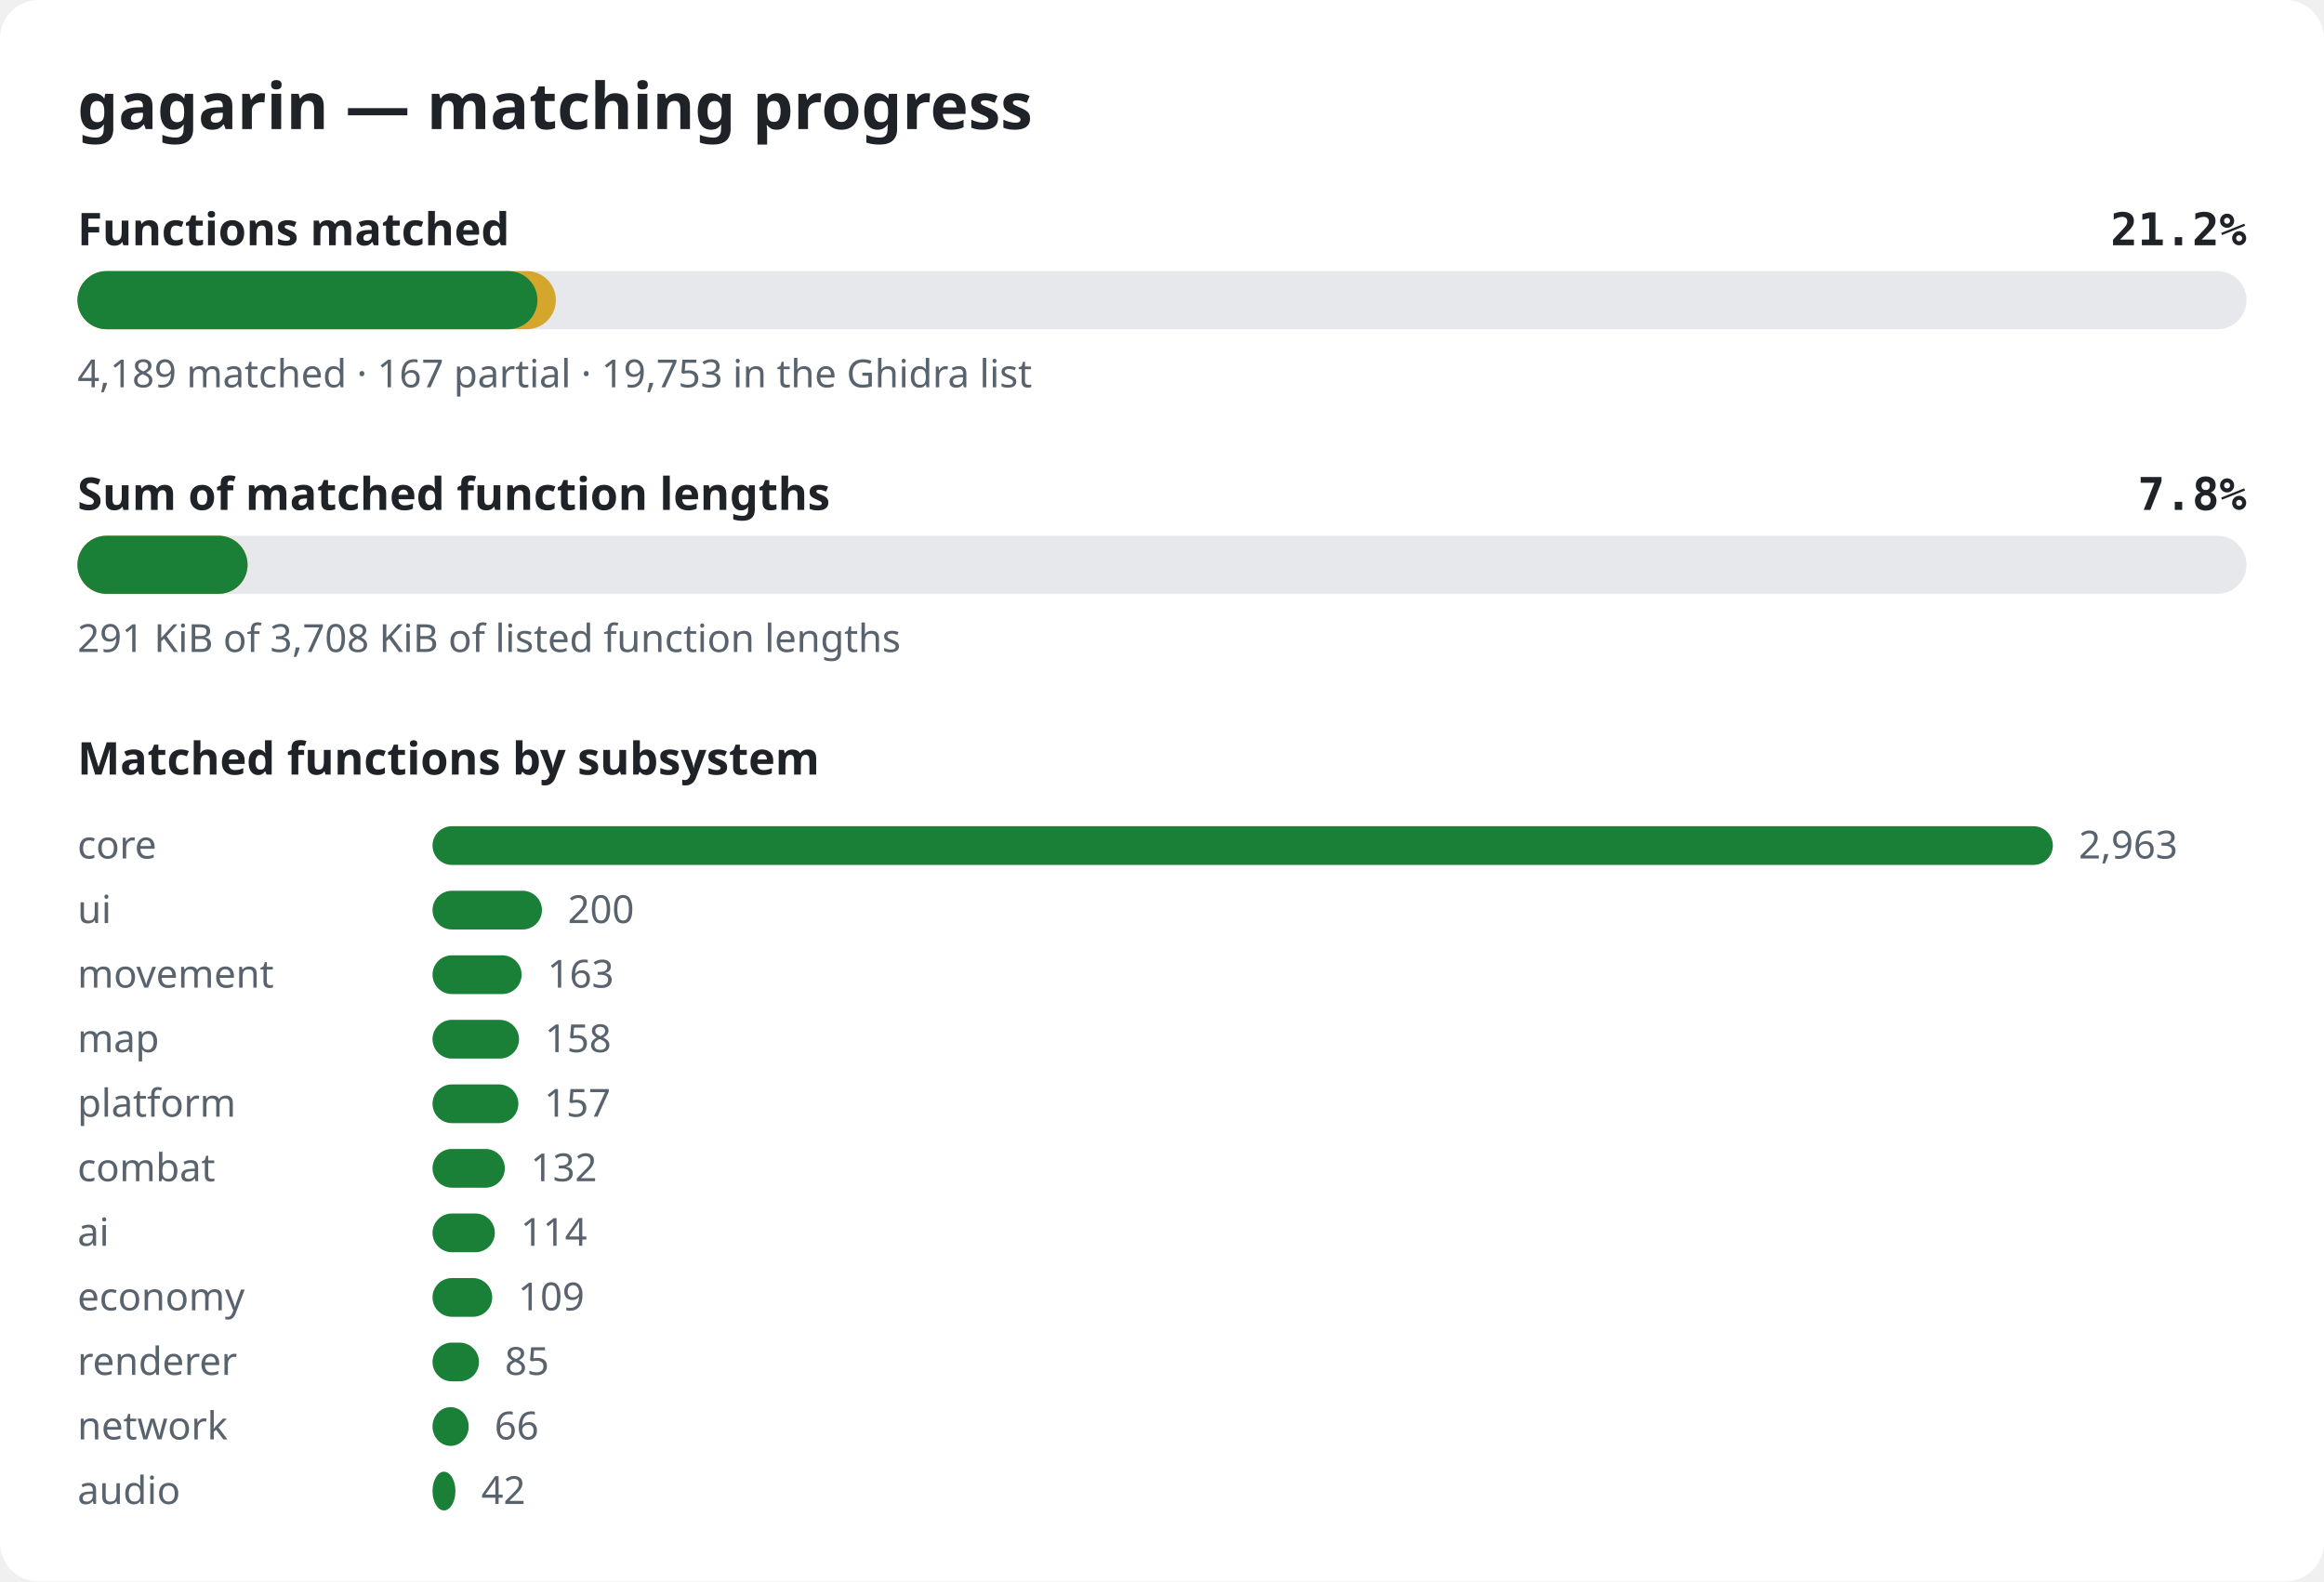
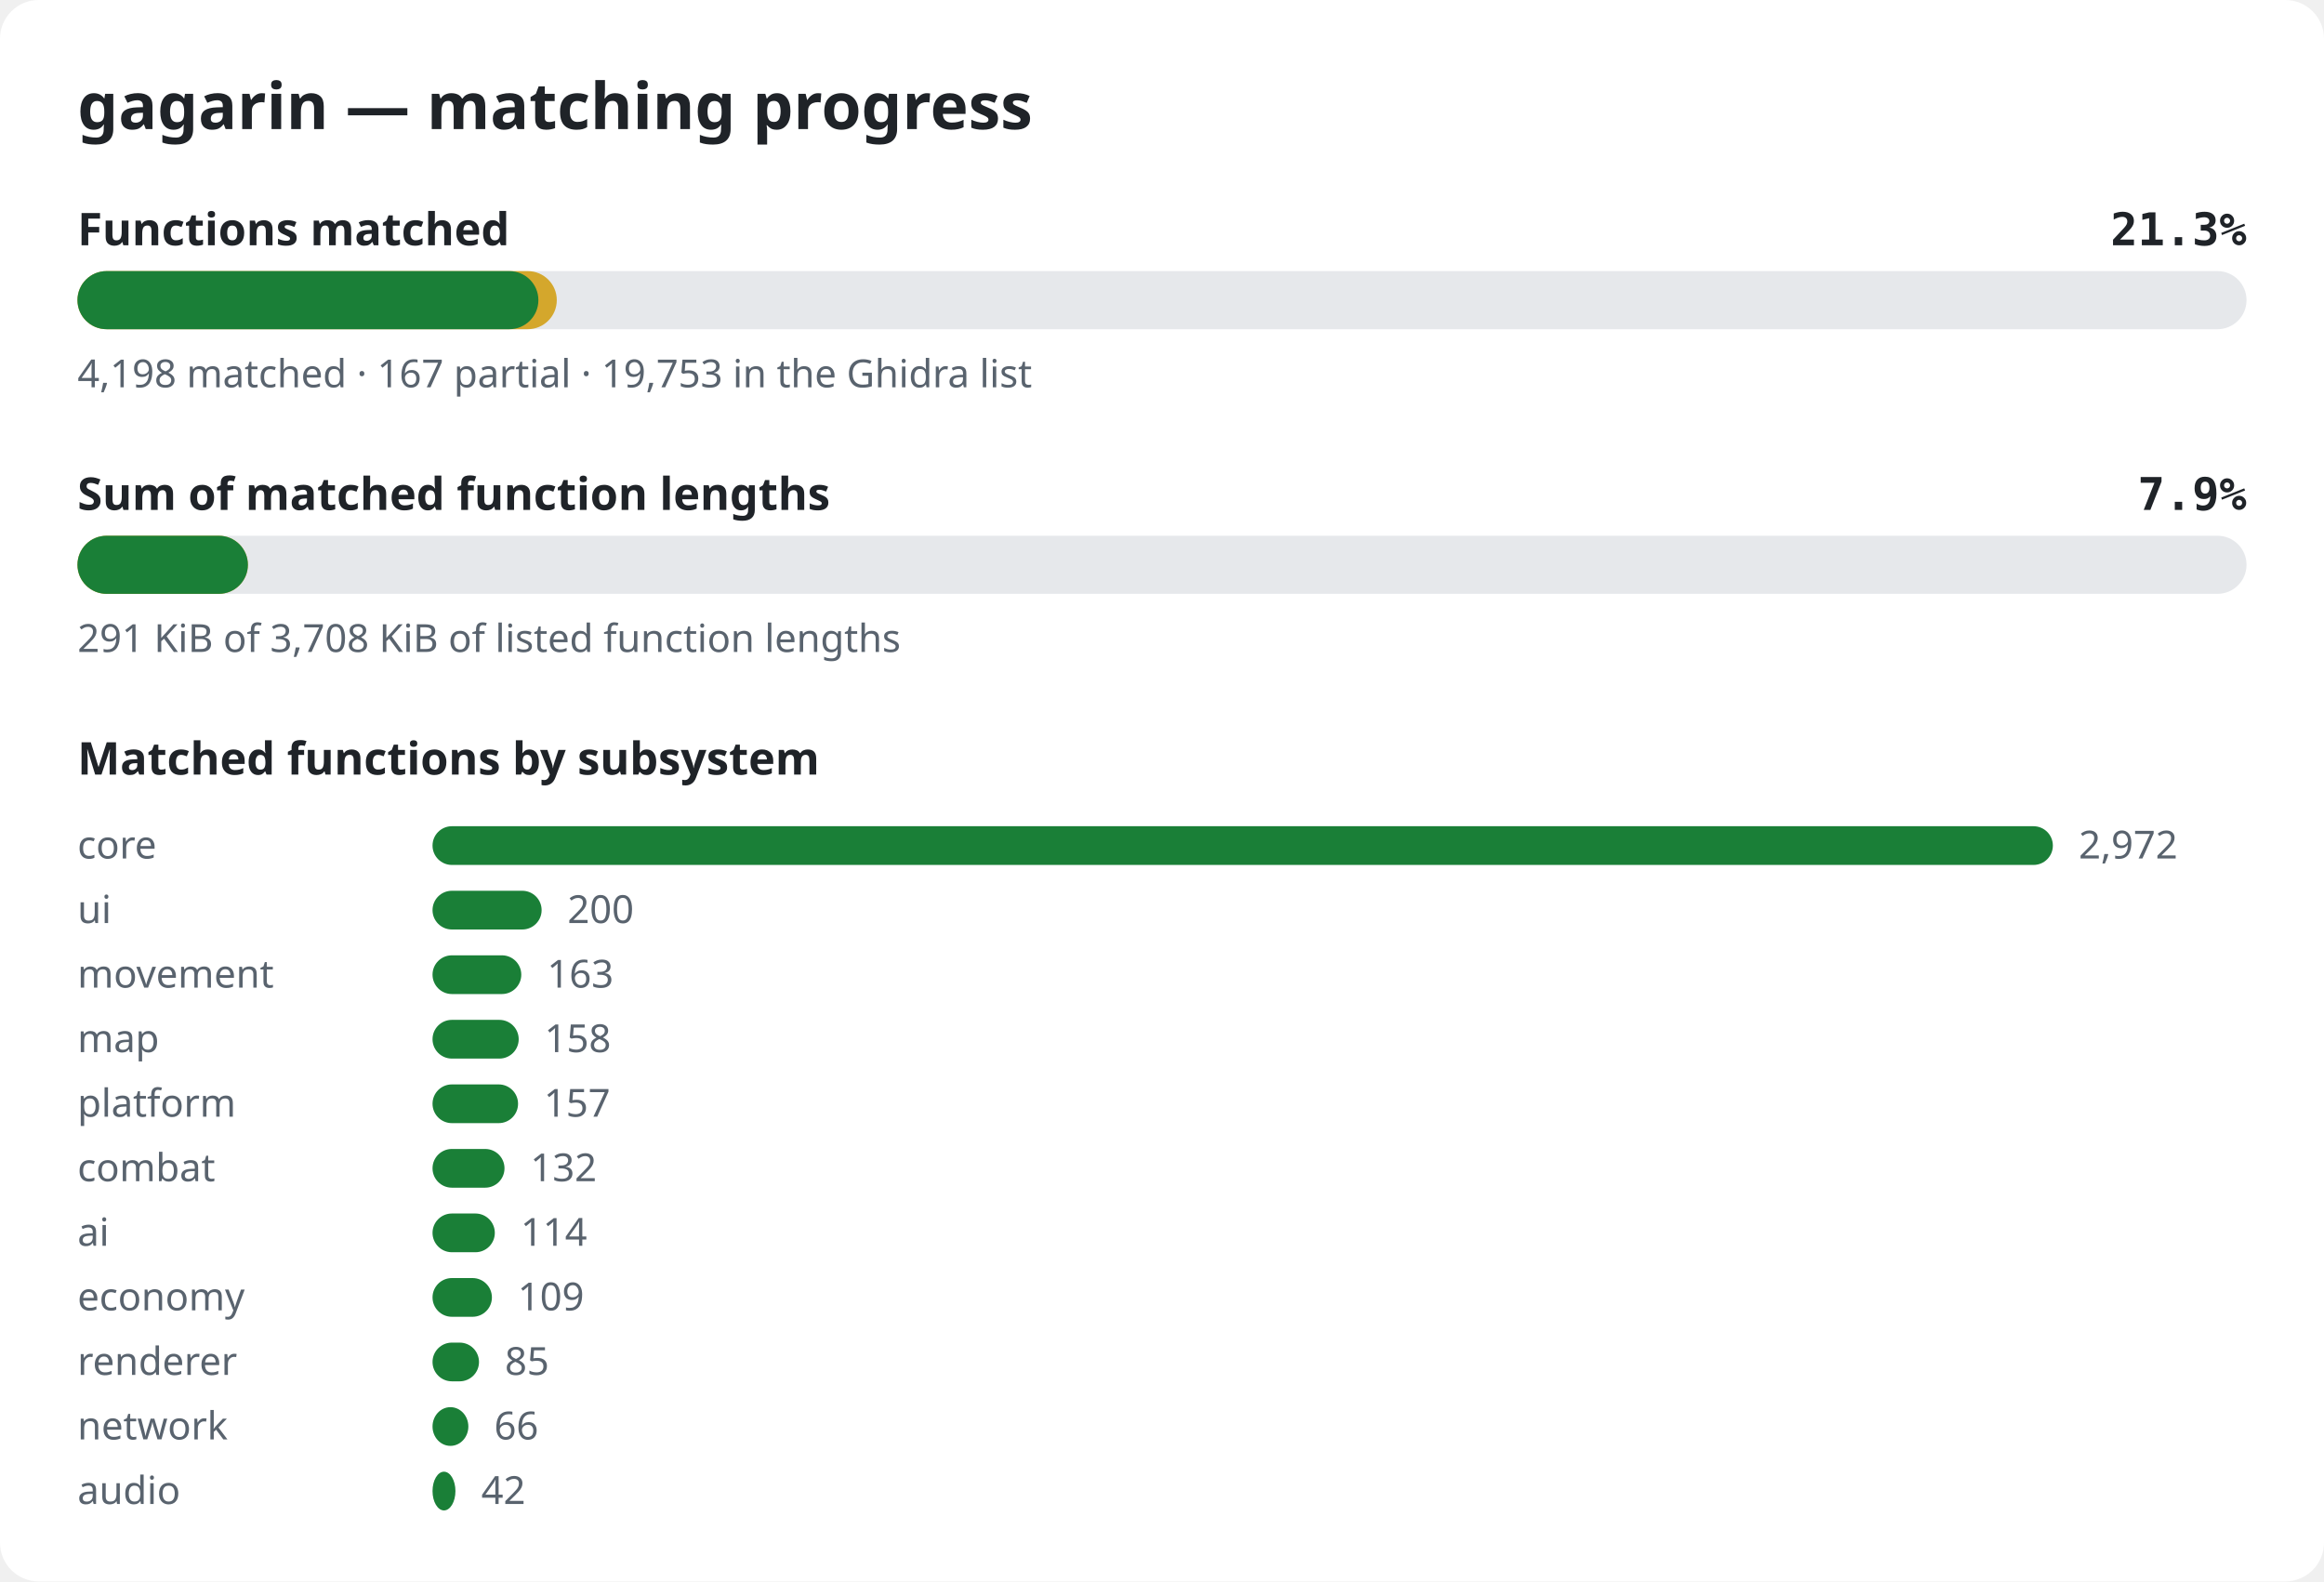
<svg xmlns="http://www.w3.org/2000/svg" width="720" height="490" viewBox="0 0 720 490" role="img" aria-label="gagarin matching progress">
  <style>.bg{fill:#ffffff}.title{font:600 20px sans-serif;fill:#1f2328}.label{font:600 14px sans-serif;fill:#1f2328}.pct{font:600 14px monospace;fill:#1f2328}.note{font:12px sans-serif;fill:#59636e}.track{fill:#e6e8eb}.done{fill:#1a7f37}.partial{fill:#d4a72c}@media (prefers-color-scheme: dark){.bg{fill:#0d1117}.title,.label,.pct{fill:#e6edf3}.note{fill:#9198a1}.track{fill:#262c36}.done{fill:#3fb950}.partial{fill:#d29922}}</style>
  <rect width="720" height="490" rx="12" class="bg" />
  <text x="24" y="40" class="title">gagarin — matching progress</text>
  <text x="24" y="76" class="label">Functions matched</text>
-   <text x="696" y="76" class="pct" text-anchor="end">21.2%</text>
+   <text x="696" y="76" class="pct" text-anchor="end">21.3%</text>
  <rect x="24" y="84" width="672" height="18" rx="9" class="track" />
-   <rect x="24" y="84" width="148.2" height="18" rx="9" class="partial" />
-   <rect x="24" y="84" width="142.5" height="18" rx="9" class="done" />
-   <text x="24" y="120" class="note">4,189 matched · 167 partial · 19,753 in the Ghidra list</text>
+   <rect x="24" y="84" width="148.5" height="18" rx="9" class="partial" />
+   <rect x="24" y="84" width="142.8" height="18" rx="9" class="done" />
+   <text x="24" y="120" class="note">4,198 matched · 167 partial · 19,753 in the Ghidra list</text>
  <text x="24" y="158" class="label">Sum of matched function lengths</text>
-   <text x="696" y="158" class="pct" text-anchor="end">7.8%</text>
+   <text x="696" y="158" class="pct" text-anchor="end">7.9%</text>
  <rect x="24" y="166" width="672" height="18" rx="9" class="track" />
-   <rect x="24" y="166" width="52.7" height="18" rx="9" class="partial" />
-   <rect x="24" y="166" width="52.7" height="18" rx="9" class="done" />
+   <rect x="24" y="166" width="52.8" height="18" rx="9" class="partial" />
+   <rect x="24" y="166" width="52.8" height="18" rx="9" class="done" />
  <text x="24" y="202" class="note">291 KiB of 3,708 KiB of listed function lengths</text>
  <text x="24" y="240" class="label">Matched functions by subsystem</text>
  <text x="24" y="266" class="note">core</text>
  <rect x="134" y="256" width="502.0" height="12" rx="6" class="done" />
-   <text x="644.0" y="266" class="note">2,963</text>
+   <text x="644.0" y="266" class="note">2,972</text>
  <text x="24" y="286" class="note">ui</text>
-   <rect x="134" y="276" width="33.9" height="12" rx="6" class="done" />
-   <text x="175.9" y="286" class="note">200</text>
+   <rect x="134" y="276" width="33.8" height="12" rx="6" class="done" />
+   <text x="175.8" y="286" class="note">200</text>
  <text x="24" y="306" class="note">movement</text>
-   <rect x="134" y="296" width="27.6" height="12" rx="6" class="done" />
-   <text x="169.6" y="306" class="note">163</text>
+   <rect x="134" y="296" width="27.5" height="12" rx="6" class="done" />
+   <text x="169.5" y="306" class="note">163</text>
  <text x="24" y="326" class="note">map</text>
-   <rect x="134" y="316" width="26.8" height="12" rx="6" class="done" />
-   <text x="168.8" y="326" class="note">158</text>
+   <rect x="134" y="316" width="26.7" height="12" rx="6" class="done" />
+   <text x="168.7" y="326" class="note">158</text>
  <text x="24" y="346" class="note">platform</text>
-   <rect x="134" y="336" width="26.6" height="12" rx="6" class="done" />
-   <text x="168.6" y="346" class="note">157</text>
+   <rect x="134" y="336" width="26.5" height="12" rx="6" class="done" />
+   <text x="168.5" y="346" class="note">157</text>
  <text x="24" y="366" class="note">combat</text>
-   <rect x="134" y="356" width="22.4" height="12" rx="6" class="done" />
-   <text x="164.4" y="366" class="note">132</text>
+   <rect x="134" y="356" width="22.3" height="12" rx="6" class="done" />
+   <text x="164.3" y="366" class="note">132</text>
  <text x="24" y="386" class="note">ai</text>
  <rect x="134" y="376" width="19.3" height="12" rx="6" class="done" />
  <text x="161.3" y="386" class="note">114</text>
  <text x="24" y="406" class="note">economy</text>
-   <rect x="134" y="396" width="18.5" height="12" rx="6" class="done" />
-   <text x="160.5" y="406" class="note">109</text>
+   <rect x="134" y="396" width="18.4" height="12" rx="6" class="done" />
+   <text x="160.4" y="406" class="note">109</text>
  <text x="24" y="426" class="note">renderer</text>
  <rect x="134" y="416" width="14.4" height="12" rx="6" class="done" />
  <text x="156.4" y="426" class="note">85</text>
  <text x="24" y="446" class="note">network</text>
-   <rect x="134" y="436" width="11.2" height="12" rx="6" class="done" />
-   <text x="153.2" y="446" class="note">66</text>
+   <rect x="134" y="436" width="11.1" height="12" rx="6" class="done" />
+   <text x="153.1" y="446" class="note">66</text>
  <text x="24" y="466" class="note">audio</text>
  <rect x="134" y="456" width="7.1" height="12" rx="6" class="done" />
  <text x="149.1" y="466" class="note">42</text>
</svg>
